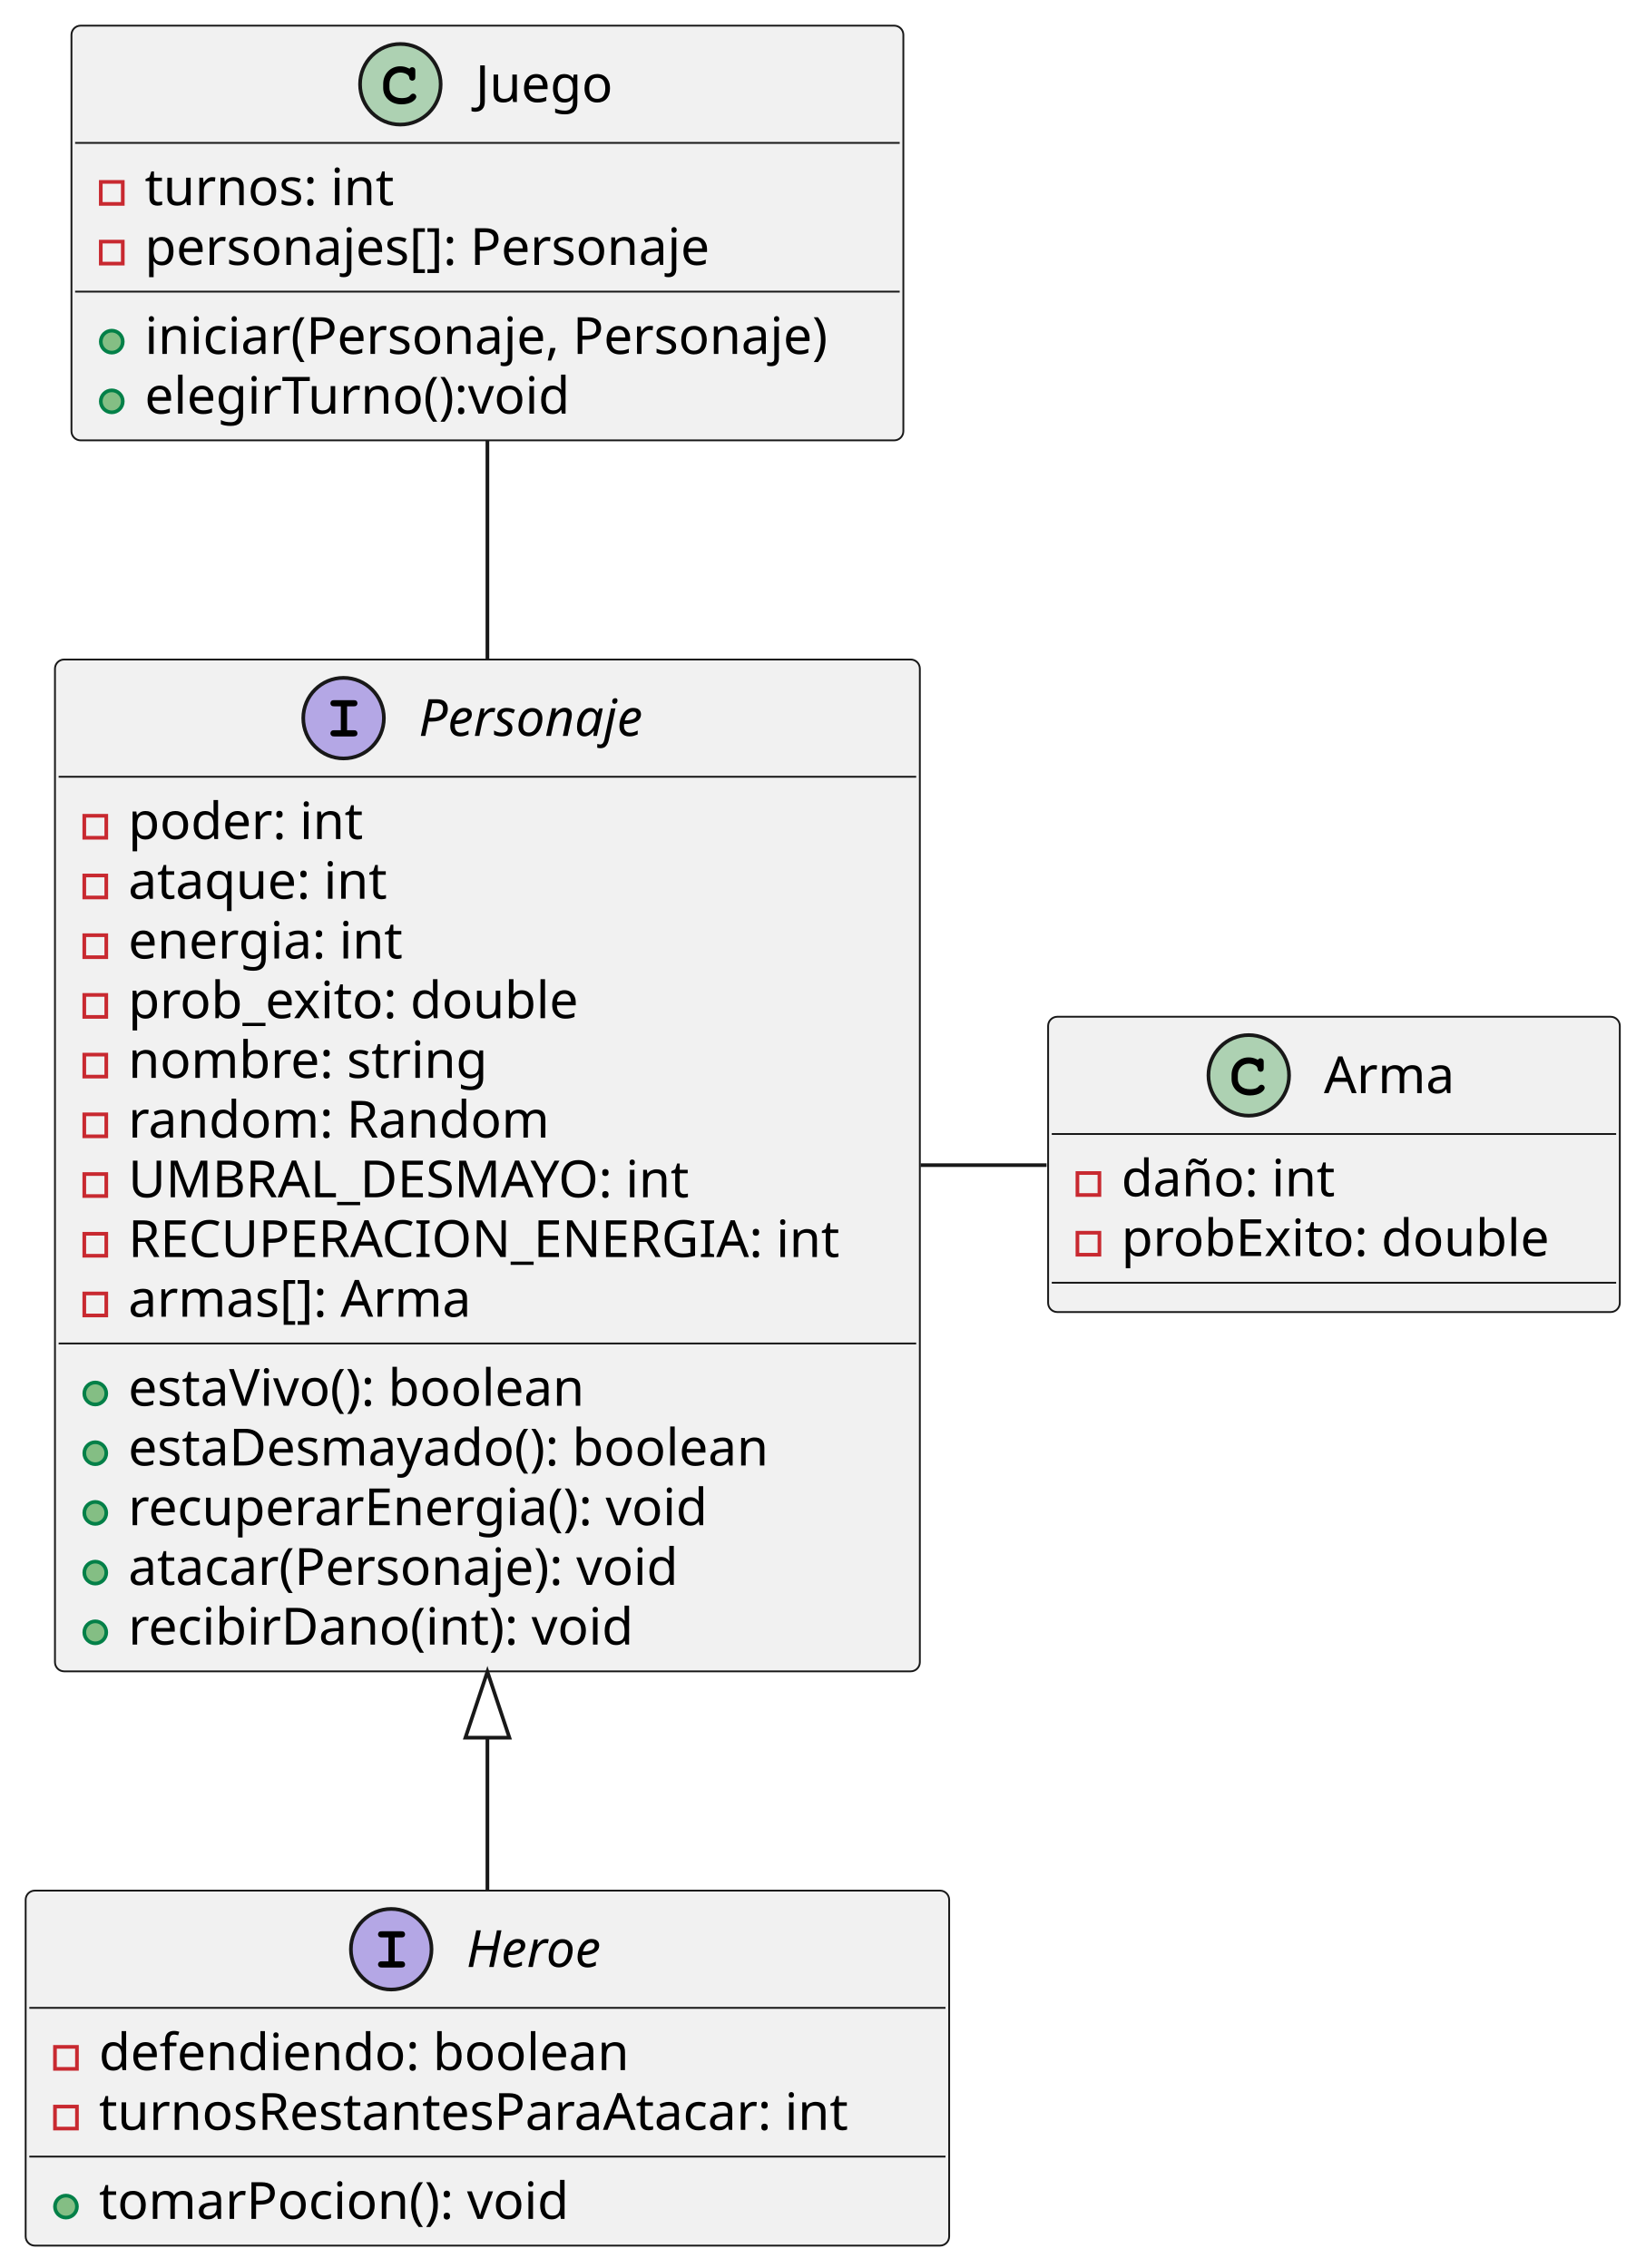
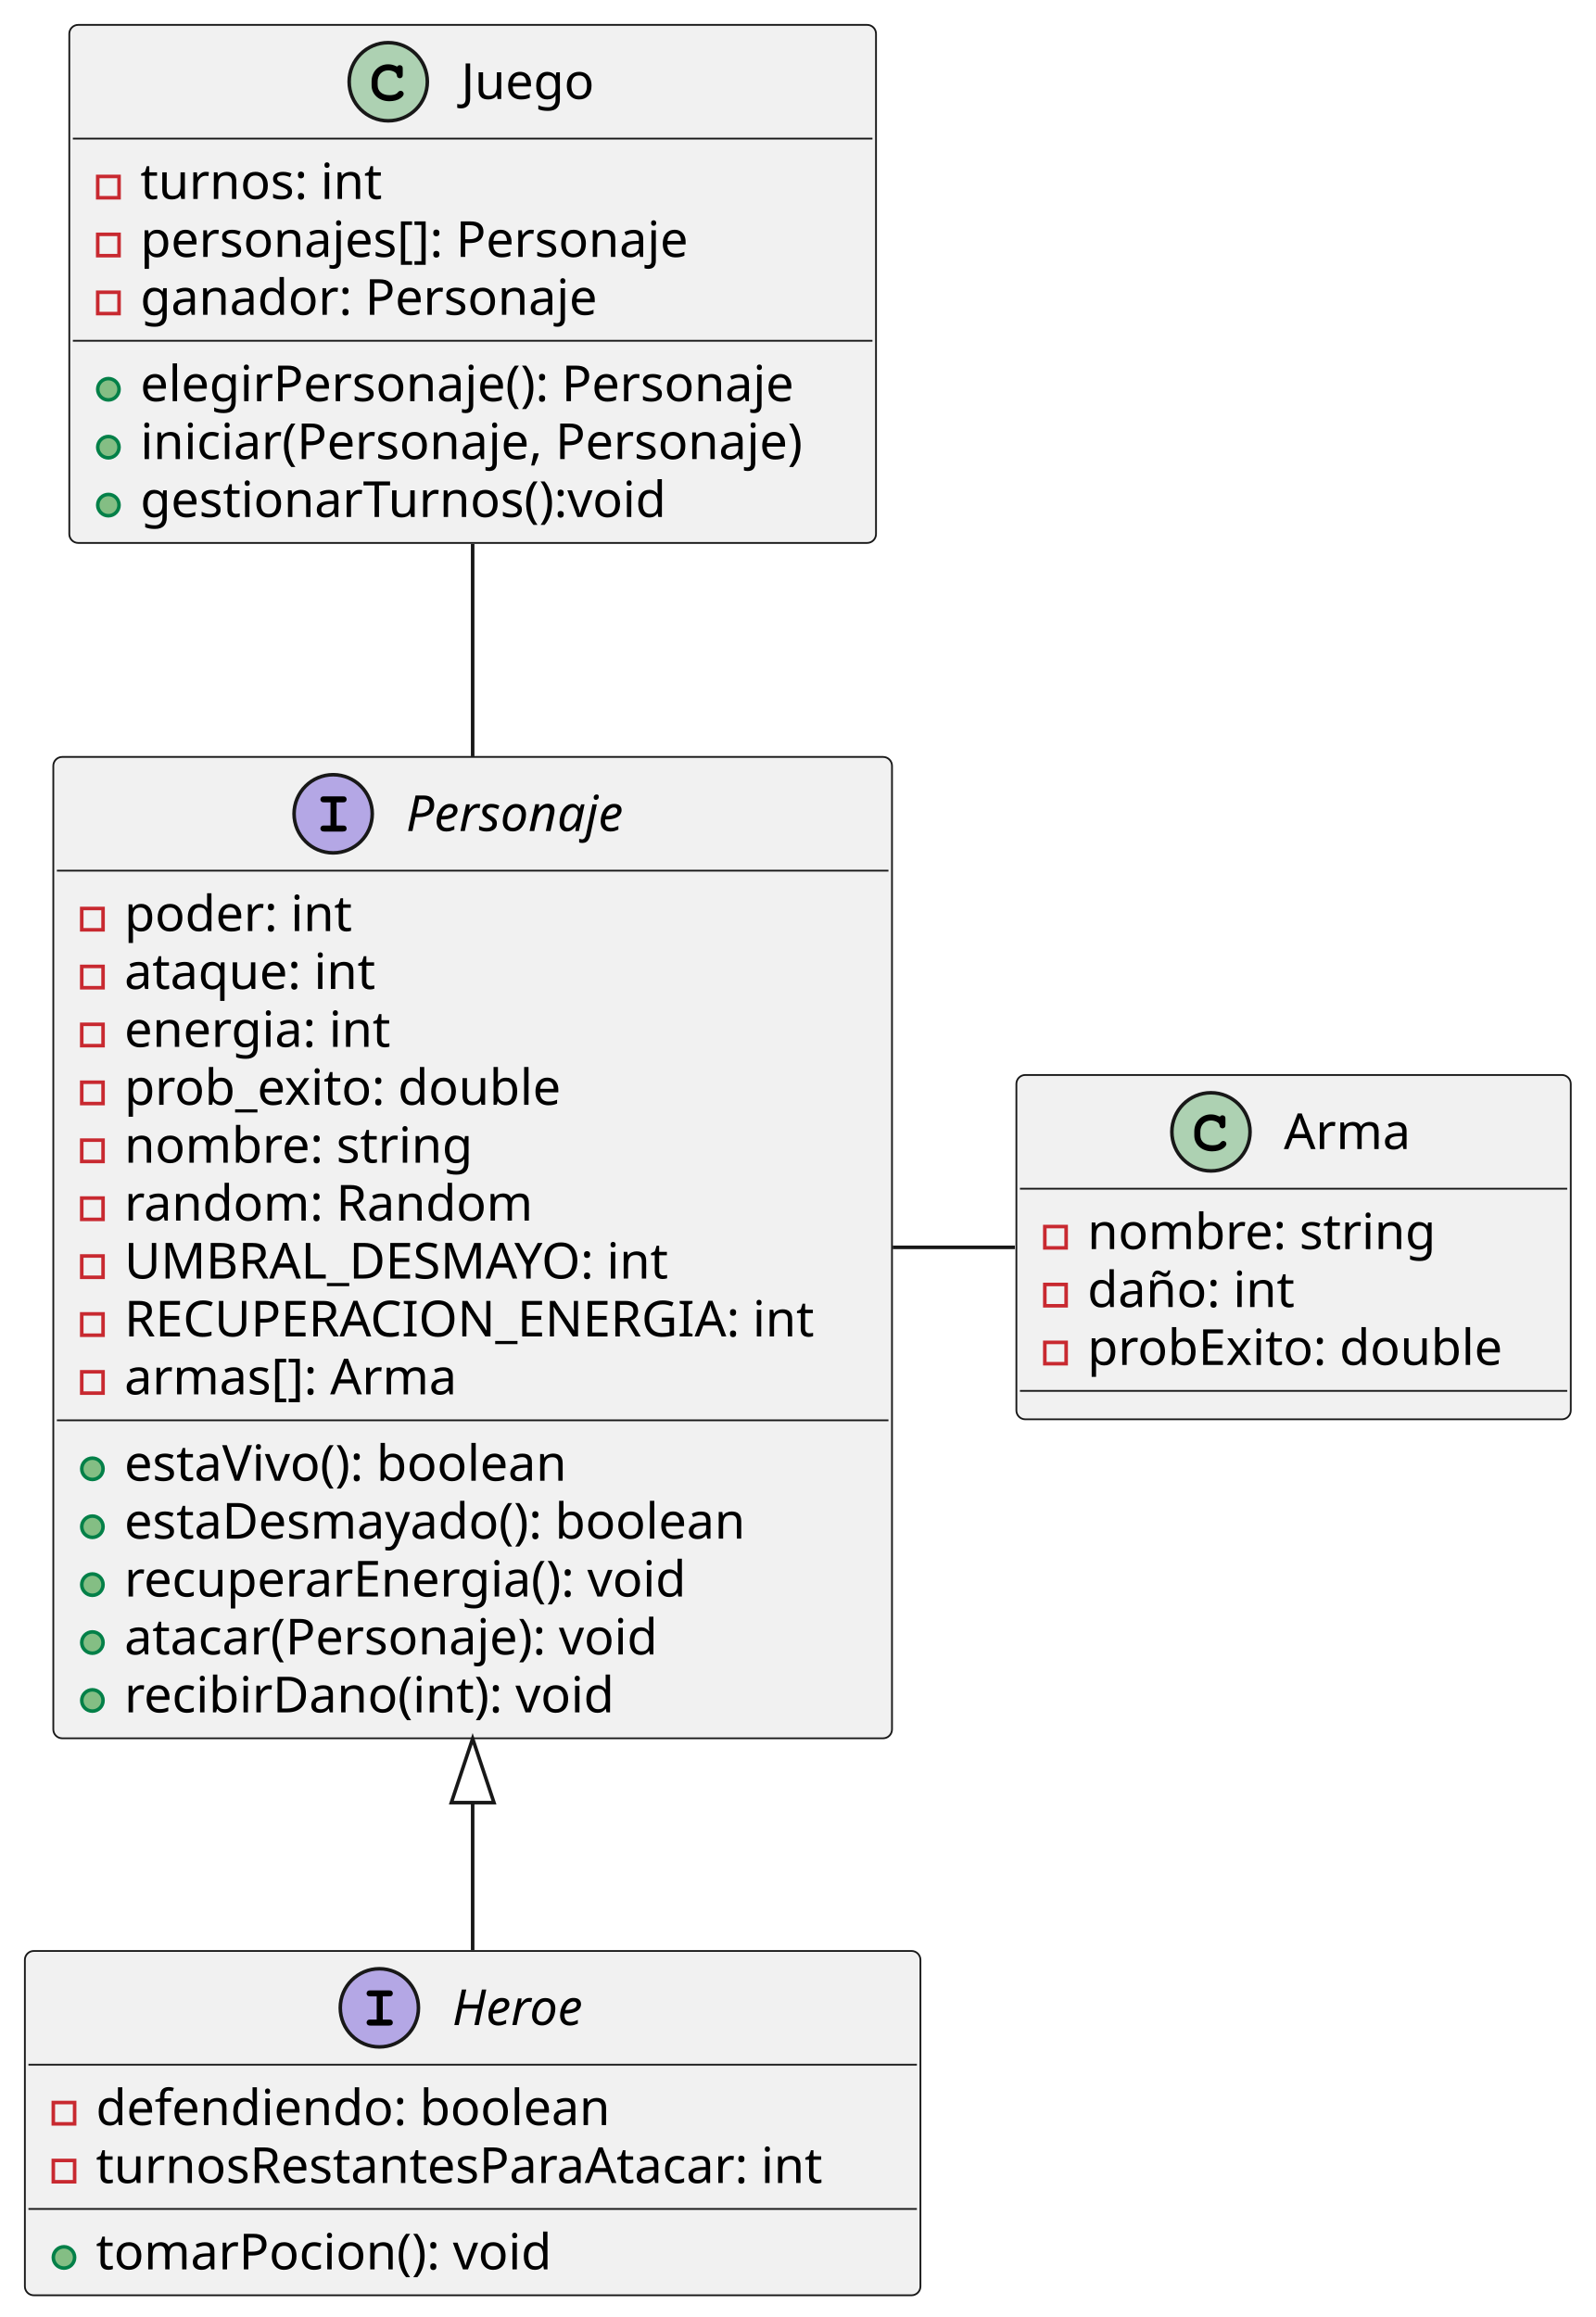
- <svg xmlns="http://www.w3.org/2000/svg" contentStyleType="text/css" height="619px" preserveAspectRatio="none" style="width:449px;height:619px;background:#FFFFFF;" version="1.1" viewBox="0 0 449 619" width="449px" zoomAndPan="magnify">
+ <svg xmlns="http://www.w3.org/2000/svg" contentStyleType="text/css" height="652px" preserveAspectRatio="none" style="width:449px;height:652px;background:#FFFFFF;" version="1.1" viewBox="0 0 449 652" width="449px" zoomAndPan="magnify">
  <defs />
  <g>
    <g id="elem_Juego">
-       <rect codeLine="1" fill="#F1F1F1" height="113.188" id="Juego" rx="2.5" ry="2.5" style="stroke:#181818;stroke-width:0.5;" width="227" x="19.5" y="7" />
+       <rect codeLine="1" fill="#F1F1F1" height="145.781" id="Juego" rx="2.5" ry="2.5" style="stroke:#181818;stroke-width:0.5;" width="227" x="19.5" y="7" />
      <ellipse cx="109.25" cy="23" fill="#ADD1B2" rx="11" ry="11" style="stroke:#181818;stroke-width:1.0;" />
      <path d="M111.594,18.672 C110.656,18.234 110.062,18.094 109.188,18.094 C106.562,18.094 104.562,20.172 104.562,22.891 L104.562,24.016 C104.562,26.594 106.672,28.484 109.562,28.484 C110.781,28.484 111.938,28.188 112.688,27.641 C113.266,27.234 113.594,26.781 113.594,26.391 C113.594,25.938 113.203,25.547 112.734,25.547 C112.516,25.547 112.312,25.625 112.125,25.812 C111.672,26.297 111.672,26.297 111.484,26.391 C111.062,26.656 110.375,26.781 109.609,26.781 C107.562,26.781 106.266,25.688 106.266,23.984 L106.266,22.891 C106.266,21.109 107.516,19.797 109.25,19.797 C109.828,19.797 110.438,19.953 110.906,20.203 C111.391,20.484 111.562,20.703 111.656,21.109 C111.719,21.516 111.75,21.641 111.891,21.766 C112.031,21.906 112.266,22.016 112.484,22.016 C112.75,22.016 113.016,21.875 113.188,21.656 C113.297,21.5 113.328,21.312 113.328,20.891 L113.328,19.469 C113.328,19.031 113.312,18.906 113.219,18.75 C113.062,18.484 112.781,18.344 112.484,18.344 C112.188,18.344 111.984,18.438 111.766,18.75 L111.594,18.672 Z " fill="#000000" />
      <text fill="#000000" font-family="sans-serif" font-size="14" lengthAdjust="spacing" textLength="39" x="129.75" y="27.847">Juego</text>
      <line style="stroke:#181818;stroke-width:0.5;" x1="20.5" x2="245.5" y1="39" y2="39" />
      <rect fill="none" height="6" style="stroke:#C82930;stroke-width:1.0;" width="6" x="27.5" y="49.648" />
      <text fill="#000000" font-family="sans-serif" font-size="14" lengthAdjust="spacing" textLength="75" x="39.5" y="55.995">turnos: int</text>
      <rect fill="none" height="6" style="stroke:#C82930;stroke-width:1.0;" width="6" x="27.5" y="65.945" />
      <text fill="#000000" font-family="sans-serif" font-size="14" lengthAdjust="spacing" textLength="167" x="39.5" y="72.292">personajes[]: Personaje</text>
-       <line style="stroke:#181818;stroke-width:0.5;" x1="20.5" x2="245.5" y1="79.594" y2="79.594" />
-       <ellipse cx="30.5" cy="93.242" fill="#84BE84" rx="3" ry="3" style="stroke:#038048;stroke-width:1.0;" />
-       <text fill="#000000" font-family="sans-serif" font-size="14" lengthAdjust="spacing" textLength="201" x="39.5" y="96.589">iniciar(Personaje, Personaje)</text>
+       <rect fill="none" height="6" style="stroke:#C82930;stroke-width:1.0;" width="6" x="27.5" y="82.242" />
+       <text fill="#000000" font-family="sans-serif" font-size="14" lengthAdjust="spacing" textLength="137" x="39.5" y="88.589">ganador: Personaje</text>
+       <line style="stroke:#181818;stroke-width:0.5;" x1="20.5" x2="245.5" y1="95.891" y2="95.891" />
      <ellipse cx="30.5" cy="109.539" fill="#84BE84" rx="3" ry="3" style="stroke:#038048;stroke-width:1.0;" />
-       <text fill="#000000" font-family="sans-serif" font-size="14" lengthAdjust="spacing" textLength="127" x="39.5" y="112.886">elegirTurno():void</text>
+       <text fill="#000000" font-family="sans-serif" font-size="14" lengthAdjust="spacing" textLength="200" x="39.5" y="112.886">elegirPersonaje(): Personaje</text>
+       <ellipse cx="30.5" cy="125.836" fill="#84BE84" rx="3" ry="3" style="stroke:#038048;stroke-width:1.0;" />
+       <text fill="#000000" font-family="sans-serif" font-size="14" lengthAdjust="spacing" textLength="201" x="39.5" y="129.183">iniciar(Personaje, Personaje)</text>
+       <ellipse cx="30.5" cy="142.133" fill="#84BE84" rx="3" ry="3" style="stroke:#038048;stroke-width:1.0;" />
+       <text fill="#000000" font-family="sans-serif" font-size="14" lengthAdjust="spacing" textLength="161" x="39.5" y="145.48">gestionarTurnos():void</text>
    </g>
    <g id="elem_Personaje">
-       <rect codeLine="8" fill="#F1F1F1" height="276.156" id="Personaje" rx="2.5" ry="2.5" style="stroke:#181818;stroke-width:0.5;" width="236" x="15" y="180" />
-       <ellipse cx="93.75" cy="196" fill="#B4A7E5" rx="11" ry="11" style="stroke:#181818;stroke-width:1.0;" />
-       <path d="M94.703,192.781 L96.422,192.781 C96.812,192.781 97,192.75 97.125,192.672 C97.391,192.516 97.531,192.234 97.531,191.938 C97.531,191.672 97.422,191.406 97.188,191.234 C97.016,191.125 96.875,191.094 96.422,191.094 L91.281,191.094 C90.844,191.094 90.719,191.109 90.562,191.203 C90.312,191.359 90.156,191.656 90.156,191.938 C90.156,192.219 90.297,192.469 90.516,192.641 C90.672,192.75 90.859,192.781 91.281,192.781 L93,192.781 L93,199.297 L91.281,199.297 C90.844,199.297 90.719,199.312 90.562,199.422 C90.312,199.578 90.156,199.859 90.156,200.156 C90.156,200.406 90.297,200.672 90.516,200.828 C90.672,200.953 90.875,201 91.281,201 L96.422,201 C97.172,201 97.531,200.719 97.531,200.156 C97.531,199.875 97.422,199.625 97.188,199.453 C97.016,199.328 96.875,199.297 96.422,199.297 L94.703,199.297 L94.703,192.781 Z " fill="#000000" />
-       <text fill="#000000" font-family="sans-serif" font-size="14" font-style="italic" lengthAdjust="spacing" textLength="70" x="114.25" y="200.847">Personaje</text>
-       <line style="stroke:#181818;stroke-width:0.5;" x1="16" x2="250" y1="212" y2="212" />
-       <rect fill="none" height="6" style="stroke:#C82930;stroke-width:1.0;" width="6" x="23" y="222.648" />
-       <text fill="#000000" font-family="sans-serif" font-size="14" lengthAdjust="spacing" textLength="72" x="35" y="228.995">poder: int</text>
-       <rect fill="none" height="6" style="stroke:#C82930;stroke-width:1.0;" width="6" x="23" y="238.945" />
-       <text fill="#000000" font-family="sans-serif" font-size="14" lengthAdjust="spacing" textLength="78" x="35" y="245.292">ataque: int</text>
-       <rect fill="none" height="6" style="stroke:#C82930;stroke-width:1.0;" width="6" x="23" y="255.242" />
-       <text fill="#000000" font-family="sans-serif" font-size="14" lengthAdjust="spacing" textLength="83" x="35" y="261.589">energia: int</text>
-       <rect fill="none" height="6" style="stroke:#C82930;stroke-width:1.0;" width="6" x="23" y="271.539" />
-       <text fill="#000000" font-family="sans-serif" font-size="14" lengthAdjust="spacing" textLength="137" x="35" y="277.886">prob_exito: double</text>
-       <rect fill="none" height="6" style="stroke:#C82930;stroke-width:1.0;" width="6" x="23" y="287.836" />
-       <text fill="#000000" font-family="sans-serif" font-size="14" lengthAdjust="spacing" textLength="108" x="35" y="294.183">nombre: string</text>
-       <rect fill="none" height="6" style="stroke:#C82930;stroke-width:1.0;" width="6" x="23" y="304.133" />
-       <text fill="#000000" font-family="sans-serif" font-size="14" lengthAdjust="spacing" textLength="123" x="35" y="310.479">random: Random</text>
-       <rect fill="none" height="6" style="stroke:#C82930;stroke-width:1.0;" width="6" x="23" y="320.43" />
-       <text fill="#000000" font-family="sans-serif" font-size="14" lengthAdjust="spacing" textLength="166" x="35" y="326.776">UMBRAL_DESMAYO: int</text>
-       <rect fill="none" height="6" style="stroke:#C82930;stroke-width:1.0;" width="6" x="23" y="336.727" />
-       <text fill="#000000" font-family="sans-serif" font-size="14" lengthAdjust="spacing" textLength="210" x="35" y="343.073">RECUPERACION_ENERGIA: int</text>
-       <rect fill="none" height="6" style="stroke:#C82930;stroke-width:1.0;" width="6" x="23" y="353.023" />
-       <text fill="#000000" font-family="sans-serif" font-size="14" lengthAdjust="spacing" textLength="100" x="35" y="359.37">armas[]: Arma</text>
-       <line style="stroke:#181818;stroke-width:0.5;" x1="16" x2="250" y1="366.672" y2="366.672" />
-       <ellipse cx="26" cy="380.32" fill="#84BE84" rx="3" ry="3" style="stroke:#038048;stroke-width:1.0;" />
-       <text fill="#000000" font-family="sans-serif" font-size="14" lengthAdjust="spacing" textLength="139" x="35" y="383.667">estaVivo(): boolean</text>
-       <ellipse cx="26" cy="396.617" fill="#84BE84" rx="3" ry="3" style="stroke:#038048;stroke-width:1.0;" />
-       <text fill="#000000" font-family="sans-serif" font-size="14" lengthAdjust="spacing" textLength="191" x="35" y="399.964">estaDesmayado(): boolean</text>
-       <ellipse cx="26" cy="412.914" fill="#84BE84" rx="3" ry="3" style="stroke:#038048;stroke-width:1.0;" />
-       <text fill="#000000" font-family="sans-serif" font-size="14" lengthAdjust="spacing" textLength="173" x="35" y="416.261">recuperarEnergia(): void</text>
-       <ellipse cx="26" cy="429.211" fill="#84BE84" rx="3" ry="3" style="stroke:#038048;stroke-width:1.0;" />
-       <text fill="#000000" font-family="sans-serif" font-size="14" lengthAdjust="spacing" textLength="164" x="35" y="432.558">atacar(Personaje): void</text>
-       <ellipse cx="26" cy="445.508" fill="#84BE84" rx="3" ry="3" style="stroke:#038048;stroke-width:1.0;" />
-       <text fill="#000000" font-family="sans-serif" font-size="14" lengthAdjust="spacing" textLength="153" x="35" y="448.854">recibirDano(int): void</text>
+       <rect codeLine="10" fill="#F1F1F1" height="276.156" id="Personaje" rx="2.5" ry="2.5" style="stroke:#181818;stroke-width:0.5;" width="236" x="15" y="213" />
+       <ellipse cx="93.75" cy="229" fill="#B4A7E5" rx="11" ry="11" style="stroke:#181818;stroke-width:1.0;" />
+       <path d="M94.703,225.781 L96.422,225.781 C96.812,225.781 97,225.75 97.125,225.672 C97.391,225.516 97.531,225.234 97.531,224.938 C97.531,224.672 97.422,224.406 97.188,224.234 C97.016,224.125 96.875,224.094 96.422,224.094 L91.281,224.094 C90.844,224.094 90.719,224.109 90.562,224.203 C90.312,224.359 90.156,224.656 90.156,224.938 C90.156,225.219 90.297,225.469 90.516,225.641 C90.672,225.75 90.859,225.781 91.281,225.781 L93,225.781 L93,232.297 L91.281,232.297 C90.844,232.297 90.719,232.312 90.562,232.422 C90.312,232.578 90.156,232.859 90.156,233.156 C90.156,233.406 90.297,233.672 90.516,233.828 C90.672,233.953 90.875,234 91.281,234 L96.422,234 C97.172,234 97.531,233.719 97.531,233.156 C97.531,232.875 97.422,232.625 97.188,232.453 C97.016,232.328 96.875,232.297 96.422,232.297 L94.703,232.297 L94.703,225.781 Z " fill="#000000" />
+       <text fill="#000000" font-family="sans-serif" font-size="14" font-style="italic" lengthAdjust="spacing" textLength="70" x="114.25" y="233.847">Personaje</text>
+       <line style="stroke:#181818;stroke-width:0.5;" x1="16" x2="250" y1="245" y2="245" />
+       <rect fill="none" height="6" style="stroke:#C82930;stroke-width:1.0;" width="6" x="23" y="255.648" />
+       <text fill="#000000" font-family="sans-serif" font-size="14" lengthAdjust="spacing" textLength="72" x="35" y="261.995">poder: int</text>
+       <rect fill="none" height="6" style="stroke:#C82930;stroke-width:1.0;" width="6" x="23" y="271.945" />
+       <text fill="#000000" font-family="sans-serif" font-size="14" lengthAdjust="spacing" textLength="78" x="35" y="278.292">ataque: int</text>
+       <rect fill="none" height="6" style="stroke:#C82930;stroke-width:1.0;" width="6" x="23" y="288.242" />
+       <text fill="#000000" font-family="sans-serif" font-size="14" lengthAdjust="spacing" textLength="83" x="35" y="294.589">energia: int</text>
+       <rect fill="none" height="6" style="stroke:#C82930;stroke-width:1.0;" width="6" x="23" y="304.539" />
+       <text fill="#000000" font-family="sans-serif" font-size="14" lengthAdjust="spacing" textLength="137" x="35" y="310.886">prob_exito: double</text>
+       <rect fill="none" height="6" style="stroke:#C82930;stroke-width:1.0;" width="6" x="23" y="320.836" />
+       <text fill="#000000" font-family="sans-serif" font-size="14" lengthAdjust="spacing" textLength="108" x="35" y="327.183">nombre: string</text>
+       <rect fill="none" height="6" style="stroke:#C82930;stroke-width:1.0;" width="6" x="23" y="337.133" />
+       <text fill="#000000" font-family="sans-serif" font-size="14" lengthAdjust="spacing" textLength="123" x="35" y="343.479">random: Random</text>
+       <rect fill="none" height="6" style="stroke:#C82930;stroke-width:1.0;" width="6" x="23" y="353.43" />
+       <text fill="#000000" font-family="sans-serif" font-size="14" lengthAdjust="spacing" textLength="166" x="35" y="359.776">UMBRAL_DESMAYO: int</text>
+       <rect fill="none" height="6" style="stroke:#C82930;stroke-width:1.0;" width="6" x="23" y="369.727" />
+       <text fill="#000000" font-family="sans-serif" font-size="14" lengthAdjust="spacing" textLength="210" x="35" y="376.073">RECUPERACION_ENERGIA: int</text>
+       <rect fill="none" height="6" style="stroke:#C82930;stroke-width:1.0;" width="6" x="23" y="386.023" />
+       <text fill="#000000" font-family="sans-serif" font-size="14" lengthAdjust="spacing" textLength="100" x="35" y="392.37">armas[]: Arma</text>
+       <line style="stroke:#181818;stroke-width:0.5;" x1="16" x2="250" y1="399.672" y2="399.672" />
+       <ellipse cx="26" cy="413.32" fill="#84BE84" rx="3" ry="3" style="stroke:#038048;stroke-width:1.0;" />
+       <text fill="#000000" font-family="sans-serif" font-size="14" lengthAdjust="spacing" textLength="139" x="35" y="416.667">estaVivo(): boolean</text>
+       <ellipse cx="26" cy="429.617" fill="#84BE84" rx="3" ry="3" style="stroke:#038048;stroke-width:1.0;" />
+       <text fill="#000000" font-family="sans-serif" font-size="14" lengthAdjust="spacing" textLength="191" x="35" y="432.964">estaDesmayado(): boolean</text>
+       <ellipse cx="26" cy="445.914" fill="#84BE84" rx="3" ry="3" style="stroke:#038048;stroke-width:1.0;" />
+       <text fill="#000000" font-family="sans-serif" font-size="14" lengthAdjust="spacing" textLength="173" x="35" y="449.261">recuperarEnergia(): void</text>
+       <ellipse cx="26" cy="462.211" fill="#84BE84" rx="3" ry="3" style="stroke:#038048;stroke-width:1.0;" />
+       <text fill="#000000" font-family="sans-serif" font-size="14" lengthAdjust="spacing" textLength="164" x="35" y="465.558">atacar(Personaje): void</text>
+       <ellipse cx="26" cy="478.508" fill="#84BE84" rx="3" ry="3" style="stroke:#038048;stroke-width:1.0;" />
+       <text fill="#000000" font-family="sans-serif" font-size="14" lengthAdjust="spacing" textLength="153" x="35" y="481.854">recibirDano(int): void</text>
    </g>
    <g id="elem_Heroe">
-       <rect codeLine="25" fill="#F1F1F1" height="96.891" id="Heroe" rx="2.5" ry="2.5" style="stroke:#181818;stroke-width:0.5;" width="252" x="7" y="516" />
-       <ellipse cx="106.75" cy="532" fill="#B4A7E5" rx="11" ry="11" style="stroke:#181818;stroke-width:1.0;" />
-       <path d="M107.703,528.781 L109.422,528.781 C109.812,528.781 110,528.75 110.125,528.672 C110.391,528.516 110.531,528.234 110.531,527.938 C110.531,527.672 110.422,527.406 110.188,527.234 C110.016,527.125 109.875,527.094 109.422,527.094 L104.281,527.094 C103.844,527.094 103.719,527.109 103.562,527.203 C103.312,527.359 103.156,527.656 103.156,527.938 C103.156,528.219 103.297,528.469 103.516,528.641 C103.672,528.75 103.859,528.781 104.281,528.781 L106,528.781 L106,535.297 L104.281,535.297 C103.844,535.297 103.719,535.312 103.562,535.422 C103.312,535.578 103.156,535.859 103.156,536.156 C103.156,536.406 103.297,536.672 103.516,536.828 C103.672,536.953 103.875,537 104.281,537 L109.422,537 C110.172,537 110.531,536.719 110.531,536.156 C110.531,535.875 110.422,535.625 110.188,535.453 C110.016,535.328 109.875,535.297 109.422,535.297 L107.703,535.297 L107.703,528.781 Z " fill="#000000" />
-       <text fill="#000000" font-family="sans-serif" font-size="14" font-style="italic" lengthAdjust="spacing" textLength="44" x="127.25" y="536.847">Heroe</text>
-       <line style="stroke:#181818;stroke-width:0.5;" x1="8" x2="258" y1="548" y2="548" />
-       <rect fill="none" height="6" style="stroke:#C82930;stroke-width:1.0;" width="6" x="15" y="558.648" />
-       <text fill="#000000" font-family="sans-serif" font-size="14" lengthAdjust="spacing" textLength="158" x="27" y="564.995">defendiendo: boolean</text>
-       <rect fill="none" height="6" style="stroke:#C82930;stroke-width:1.0;" width="6" x="15" y="574.945" />
-       <text fill="#000000" font-family="sans-serif" font-size="14" lengthAdjust="spacing" textLength="226" x="27" y="581.292">turnosRestantesParaAtacar: int</text>
-       <line style="stroke:#181818;stroke-width:0.5;" x1="8" x2="258" y1="588.594" y2="588.594" />
-       <ellipse cx="18" cy="602.242" fill="#84BE84" rx="3" ry="3" style="stroke:#038048;stroke-width:1.0;" />
-       <text fill="#000000" font-family="sans-serif" font-size="14" lengthAdjust="spacing" textLength="141" x="27" y="605.589">tomarPocion(): void</text>
+       <rect codeLine="27" fill="#F1F1F1" height="96.891" id="Heroe" rx="2.5" ry="2.5" style="stroke:#181818;stroke-width:0.5;" width="252" x="7" y="549" />
+       <ellipse cx="106.75" cy="565" fill="#B4A7E5" rx="11" ry="11" style="stroke:#181818;stroke-width:1.0;" />
+       <path d="M107.703,561.781 L109.422,561.781 C109.812,561.781 110,561.75 110.125,561.672 C110.391,561.516 110.531,561.234 110.531,560.938 C110.531,560.672 110.422,560.406 110.188,560.234 C110.016,560.125 109.875,560.094 109.422,560.094 L104.281,560.094 C103.844,560.094 103.719,560.109 103.562,560.203 C103.312,560.359 103.156,560.656 103.156,560.938 C103.156,561.219 103.297,561.469 103.516,561.641 C103.672,561.75 103.859,561.781 104.281,561.781 L106,561.781 L106,568.297 L104.281,568.297 C103.844,568.297 103.719,568.312 103.562,568.422 C103.312,568.578 103.156,568.859 103.156,569.156 C103.156,569.406 103.297,569.672 103.516,569.828 C103.672,569.953 103.875,570 104.281,570 L109.422,570 C110.172,570 110.531,569.719 110.531,569.156 C110.531,568.875 110.422,568.625 110.188,568.453 C110.016,568.328 109.875,568.297 109.422,568.297 L107.703,568.297 L107.703,561.781 Z " fill="#000000" />
+       <text fill="#000000" font-family="sans-serif" font-size="14" font-style="italic" lengthAdjust="spacing" textLength="44" x="127.25" y="569.847">Heroe</text>
+       <line style="stroke:#181818;stroke-width:0.5;" x1="8" x2="258" y1="581" y2="581" />
+       <rect fill="none" height="6" style="stroke:#C82930;stroke-width:1.0;" width="6" x="15" y="591.648" />
+       <text fill="#000000" font-family="sans-serif" font-size="14" lengthAdjust="spacing" textLength="158" x="27" y="597.995">defendiendo: boolean</text>
+       <rect fill="none" height="6" style="stroke:#C82930;stroke-width:1.0;" width="6" x="15" y="607.945" />
+       <text fill="#000000" font-family="sans-serif" font-size="14" lengthAdjust="spacing" textLength="226" x="27" y="614.292">turnosRestantesParaAtacar: int</text>
+       <line style="stroke:#181818;stroke-width:0.5;" x1="8" x2="258" y1="621.594" y2="621.594" />
+       <ellipse cx="18" cy="635.242" fill="#84BE84" rx="3" ry="3" style="stroke:#038048;stroke-width:1.0;" />
+       <text fill="#000000" font-family="sans-serif" font-size="14" lengthAdjust="spacing" textLength="141" x="27" y="638.589">tomarPocion(): void</text>
    </g>
    <g id="elem_Arma">
-       <rect codeLine="31" fill="#F1F1F1" height="80.594" id="Arma" rx="2.5" ry="2.5" style="stroke:#181818;stroke-width:0.5;" width="156" x="286" y="277.5" />
-       <ellipse cx="340.75" cy="293.5" fill="#ADD1B2" rx="11" ry="11" style="stroke:#181818;stroke-width:1.0;" />
-       <path d="M343.094,289.172 C342.156,288.734 341.562,288.594 340.688,288.594 C338.062,288.594 336.062,290.672 336.062,293.391 L336.062,294.516 C336.062,297.094 338.172,298.984 341.062,298.984 C342.281,298.984 343.438,298.688 344.188,298.141 C344.766,297.734 345.094,297.281 345.094,296.891 C345.094,296.438 344.703,296.047 344.234,296.047 C344.016,296.047 343.812,296.125 343.625,296.312 C343.172,296.797 343.172,296.797 342.984,296.891 C342.562,297.156 341.875,297.281 341.109,297.281 C339.062,297.281 337.766,296.188 337.766,294.484 L337.766,293.391 C337.766,291.609 339.016,290.297 340.75,290.297 C341.328,290.297 341.938,290.453 342.406,290.703 C342.891,290.984 343.062,291.203 343.156,291.609 C343.219,292.016 343.25,292.141 343.391,292.266 C343.531,292.406 343.766,292.516 343.984,292.516 C344.25,292.516 344.516,292.375 344.688,292.156 C344.797,292 344.828,291.812 344.828,291.391 L344.828,289.969 C344.828,289.531 344.812,289.406 344.719,289.25 C344.562,288.984 344.281,288.844 343.984,288.844 C343.688,288.844 343.484,288.938 343.266,289.25 L343.094,289.172 Z " fill="#000000" />
-       <text fill="#000000" font-family="sans-serif" font-size="14" lengthAdjust="spacing" textLength="38" x="361.25" y="298.347">Arma</text>
-       <line style="stroke:#181818;stroke-width:0.5;" x1="287" x2="441" y1="309.5" y2="309.5" />
-       <rect fill="none" height="6" style="stroke:#C82930;stroke-width:1.0;" width="6" x="294" y="320.148" />
-       <text fill="#000000" font-family="sans-serif" font-size="14" lengthAdjust="spacing" textLength="64" x="306" y="326.495">daño: int</text>
-       <rect fill="none" height="6" style="stroke:#C82930;stroke-width:1.0;" width="6" x="294" y="336.445" />
-       <text fill="#000000" font-family="sans-serif" font-size="14" lengthAdjust="spacing" textLength="130" x="306" y="342.792">probExito: double</text>
-       <line style="stroke:#181818;stroke-width:0.5;" x1="287" x2="441" y1="350.094" y2="350.094" />
+       <rect codeLine="33" fill="#F1F1F1" height="96.891" id="Arma" rx="2.5" ry="2.5" style="stroke:#181818;stroke-width:0.5;" width="156" x="286" y="302.5" />
+       <ellipse cx="340.75" cy="318.5" fill="#ADD1B2" rx="11" ry="11" style="stroke:#181818;stroke-width:1.0;" />
+       <path d="M343.094,314.172 C342.156,313.734 341.562,313.594 340.688,313.594 C338.062,313.594 336.062,315.672 336.062,318.391 L336.062,319.516 C336.062,322.094 338.172,323.984 341.062,323.984 C342.281,323.984 343.438,323.688 344.188,323.141 C344.766,322.734 345.094,322.281 345.094,321.891 C345.094,321.438 344.703,321.047 344.234,321.047 C344.016,321.047 343.812,321.125 343.625,321.312 C343.172,321.797 343.172,321.797 342.984,321.891 C342.562,322.156 341.875,322.281 341.109,322.281 C339.062,322.281 337.766,321.188 337.766,319.484 L337.766,318.391 C337.766,316.609 339.016,315.297 340.75,315.297 C341.328,315.297 341.938,315.453 342.406,315.703 C342.891,315.984 343.062,316.203 343.156,316.609 C343.219,317.016 343.25,317.141 343.391,317.266 C343.531,317.406 343.766,317.516 343.984,317.516 C344.25,317.516 344.516,317.375 344.688,317.156 C344.797,317 344.828,316.812 344.828,316.391 L344.828,314.969 C344.828,314.531 344.812,314.406 344.719,314.25 C344.562,313.984 344.281,313.844 343.984,313.844 C343.688,313.844 343.484,313.938 343.266,314.25 L343.094,314.172 Z " fill="#000000" />
+       <text fill="#000000" font-family="sans-serif" font-size="14" lengthAdjust="spacing" textLength="38" x="361.25" y="323.347">Arma</text>
+       <line style="stroke:#181818;stroke-width:0.5;" x1="287" x2="441" y1="334.5" y2="334.5" />
+       <rect fill="none" height="6" style="stroke:#C82930;stroke-width:1.0;" width="6" x="294" y="345.148" />
+       <text fill="#000000" font-family="sans-serif" font-size="14" lengthAdjust="spacing" textLength="108" x="306" y="351.495">nombre: string</text>
+       <rect fill="none" height="6" style="stroke:#C82930;stroke-width:1.0;" width="6" x="294" y="361.445" />
+       <text fill="#000000" font-family="sans-serif" font-size="14" lengthAdjust="spacing" textLength="64" x="306" y="367.792">daño: int</text>
+       <rect fill="none" height="6" style="stroke:#C82930;stroke-width:1.0;" width="6" x="294" y="377.742" />
+       <text fill="#000000" font-family="sans-serif" font-size="14" lengthAdjust="spacing" textLength="130" x="306" y="384.089">probExito: double</text>
+       <line style="stroke:#181818;stroke-width:0.5;" x1="287" x2="441" y1="391.391" y2="391.391" />
    </g>
    <g id="link_Juego_Personaje">
-       <path codeLine="36" d="M133,120.225 C133,138.088 133,158.725 133,179.772 " fill="none" id="Juego-Personaje" style="stroke:#181818;stroke-width:1.0;" />
+       <path codeLine="39" d="M133,153.087 C133,171.607 133,192.155 133,212.788 " fill="none" id="Juego-Personaje" style="stroke:#181818;stroke-width:1.0;" />
    </g>
    <g id="link_Personaje_Arma">
-       <path codeLine="37" d="M251.207,318 C262.663,318 274.118,318 285.574,318 " fill="none" id="Personaje-Arma" style="stroke:#181818;stroke-width:1.0;" />
+       <path codeLine="40" d="M251.207,351 C262.663,351 274.118,351 285.574,351 " fill="none" id="Personaje-Arma" style="stroke:#181818;stroke-width:1.0;" />
    </g>
    <g id="link_Personaje_Heroe">
-       <path codeLine="38" d="M133,474.259 C133,495.594 133,498.31 133,515.755 " fill="none" id="Personaje-backto-Heroe" style="stroke:#181818;stroke-width:1.0;" />
-       <polygon fill="none" points="133,456.259,127,474.259,139,474.259,133,456.259" style="stroke:#181818;stroke-width:1.0;" />
+       <path codeLine="41" d="M133,507.259 C133,528.594 133,531.31 133,548.755 " fill="none" id="Personaje-backto-Heroe" style="stroke:#181818;stroke-width:1.0;" />
+       <polygon fill="none" points="133,489.259,127,507.259,139,507.259,133,489.259" style="stroke:#181818;stroke-width:1.0;" />
    </g>
  </g>
</svg>
